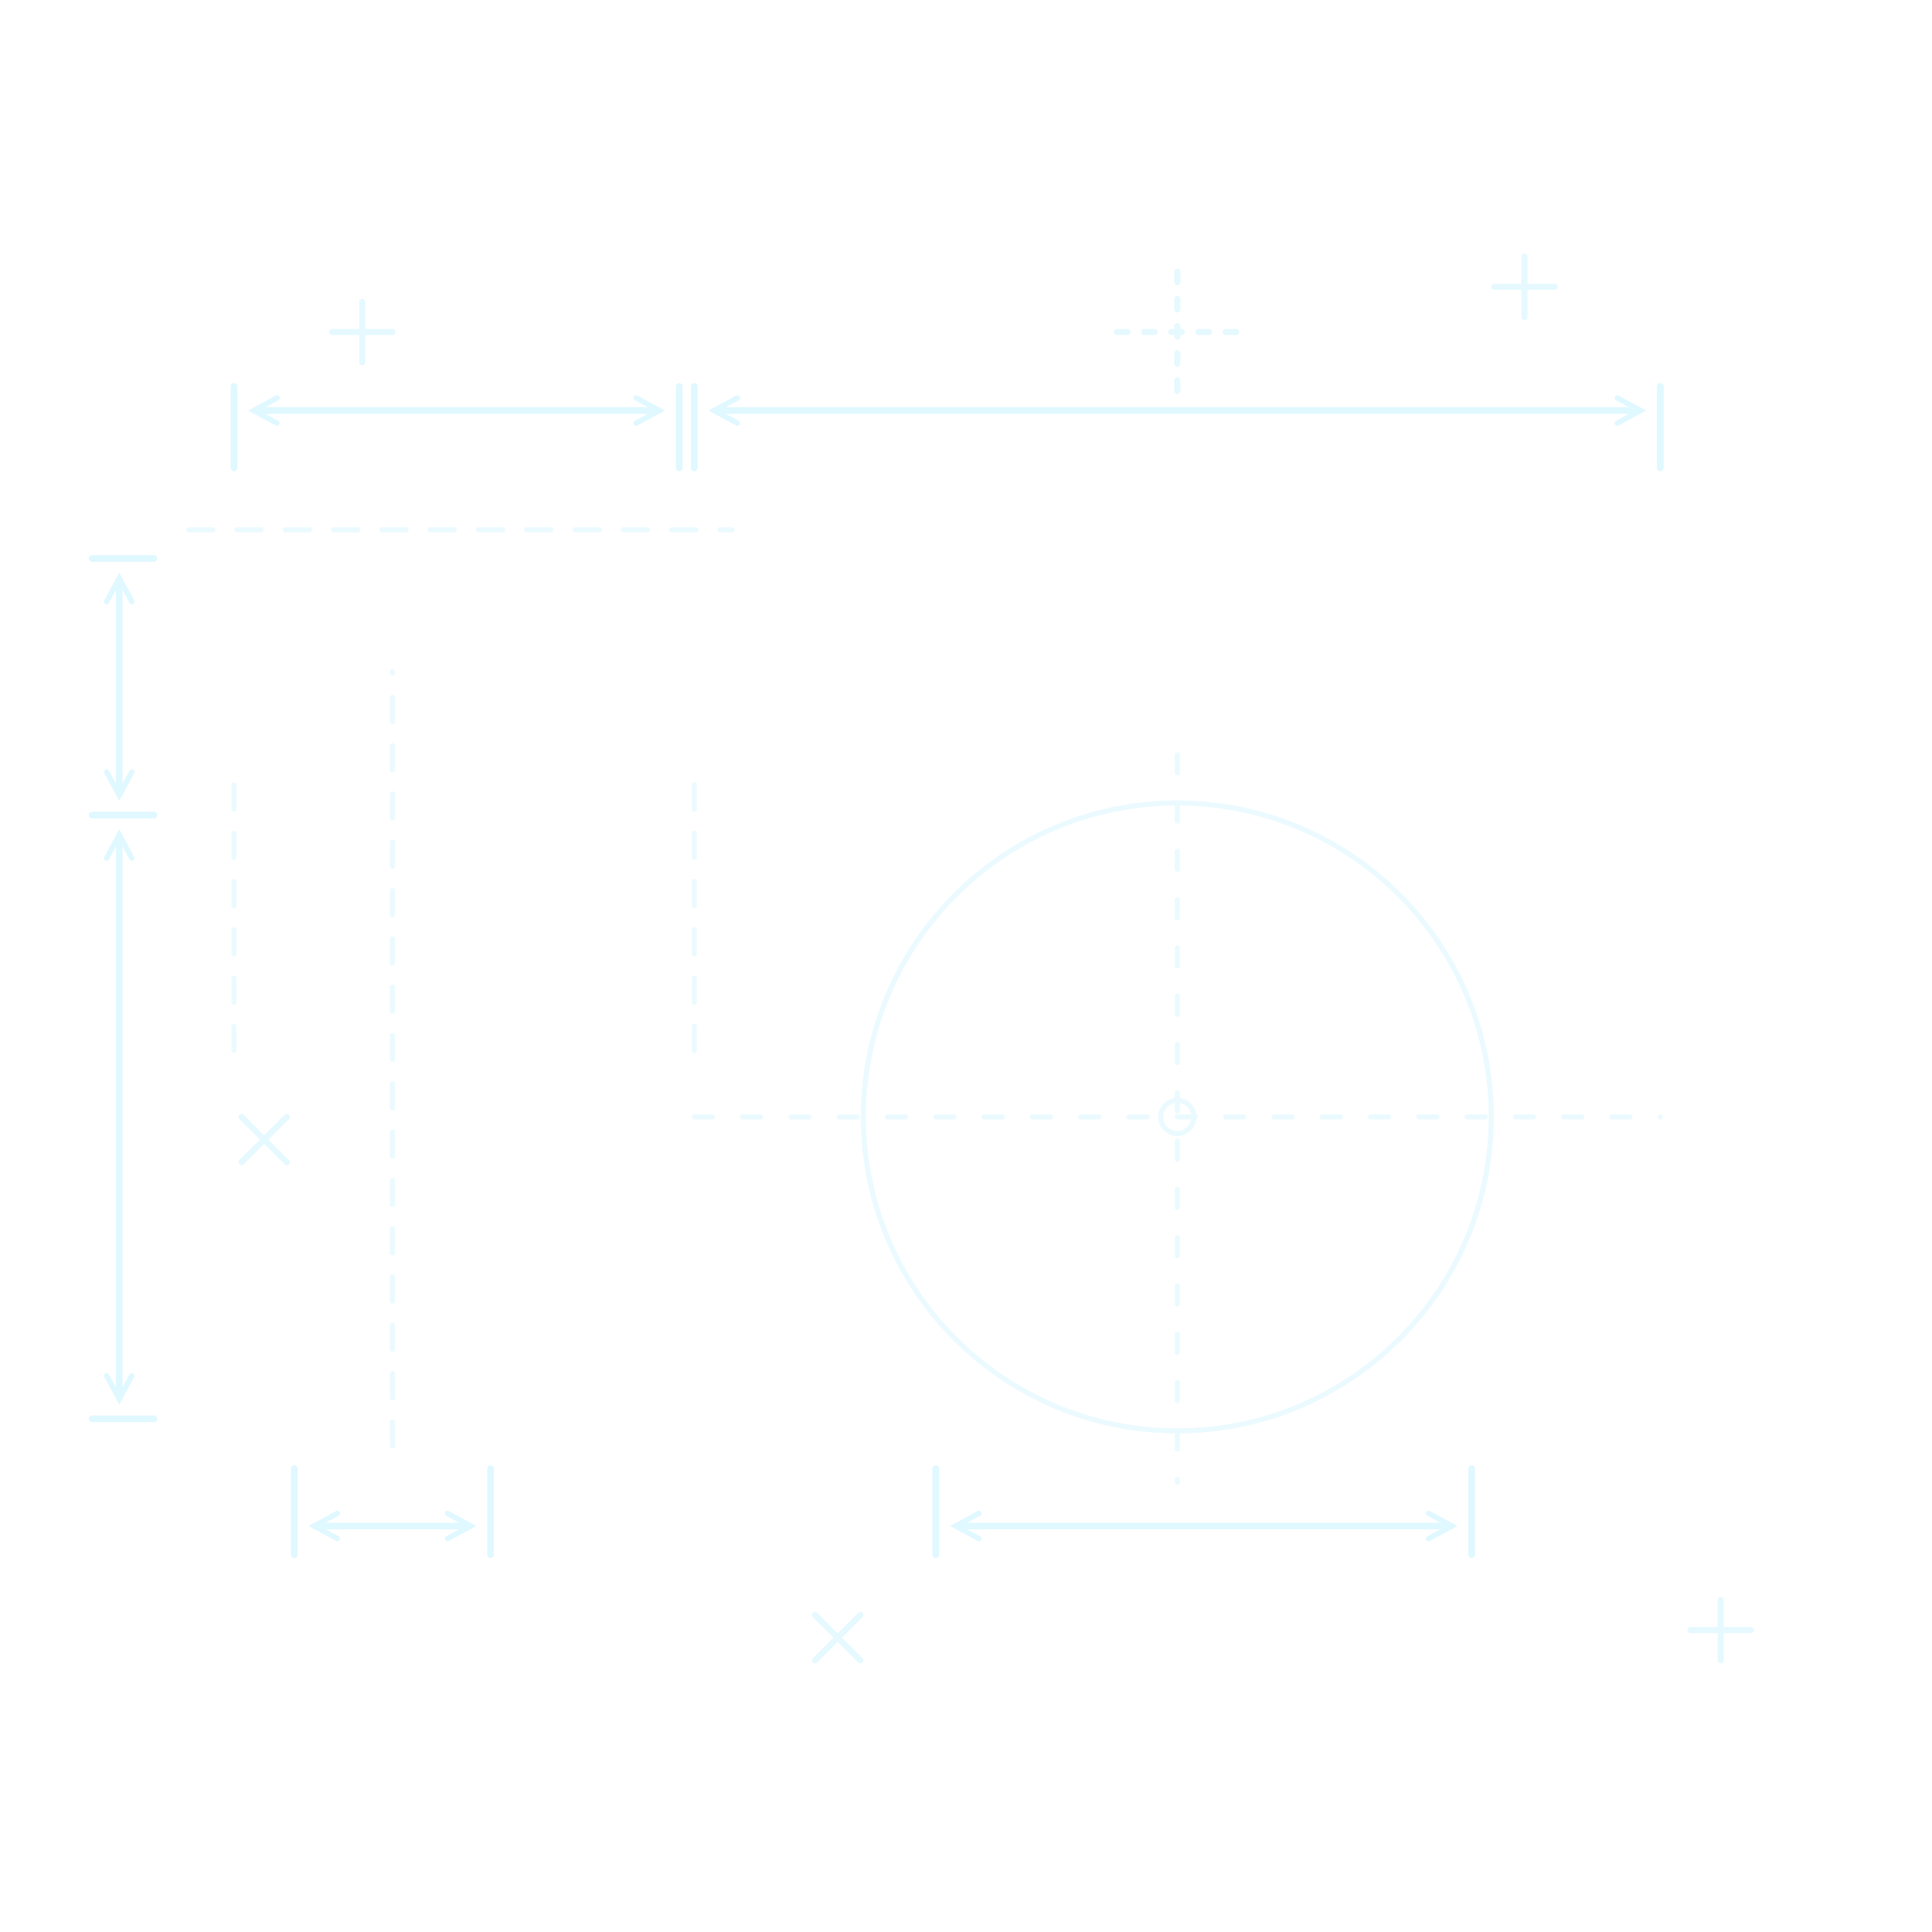
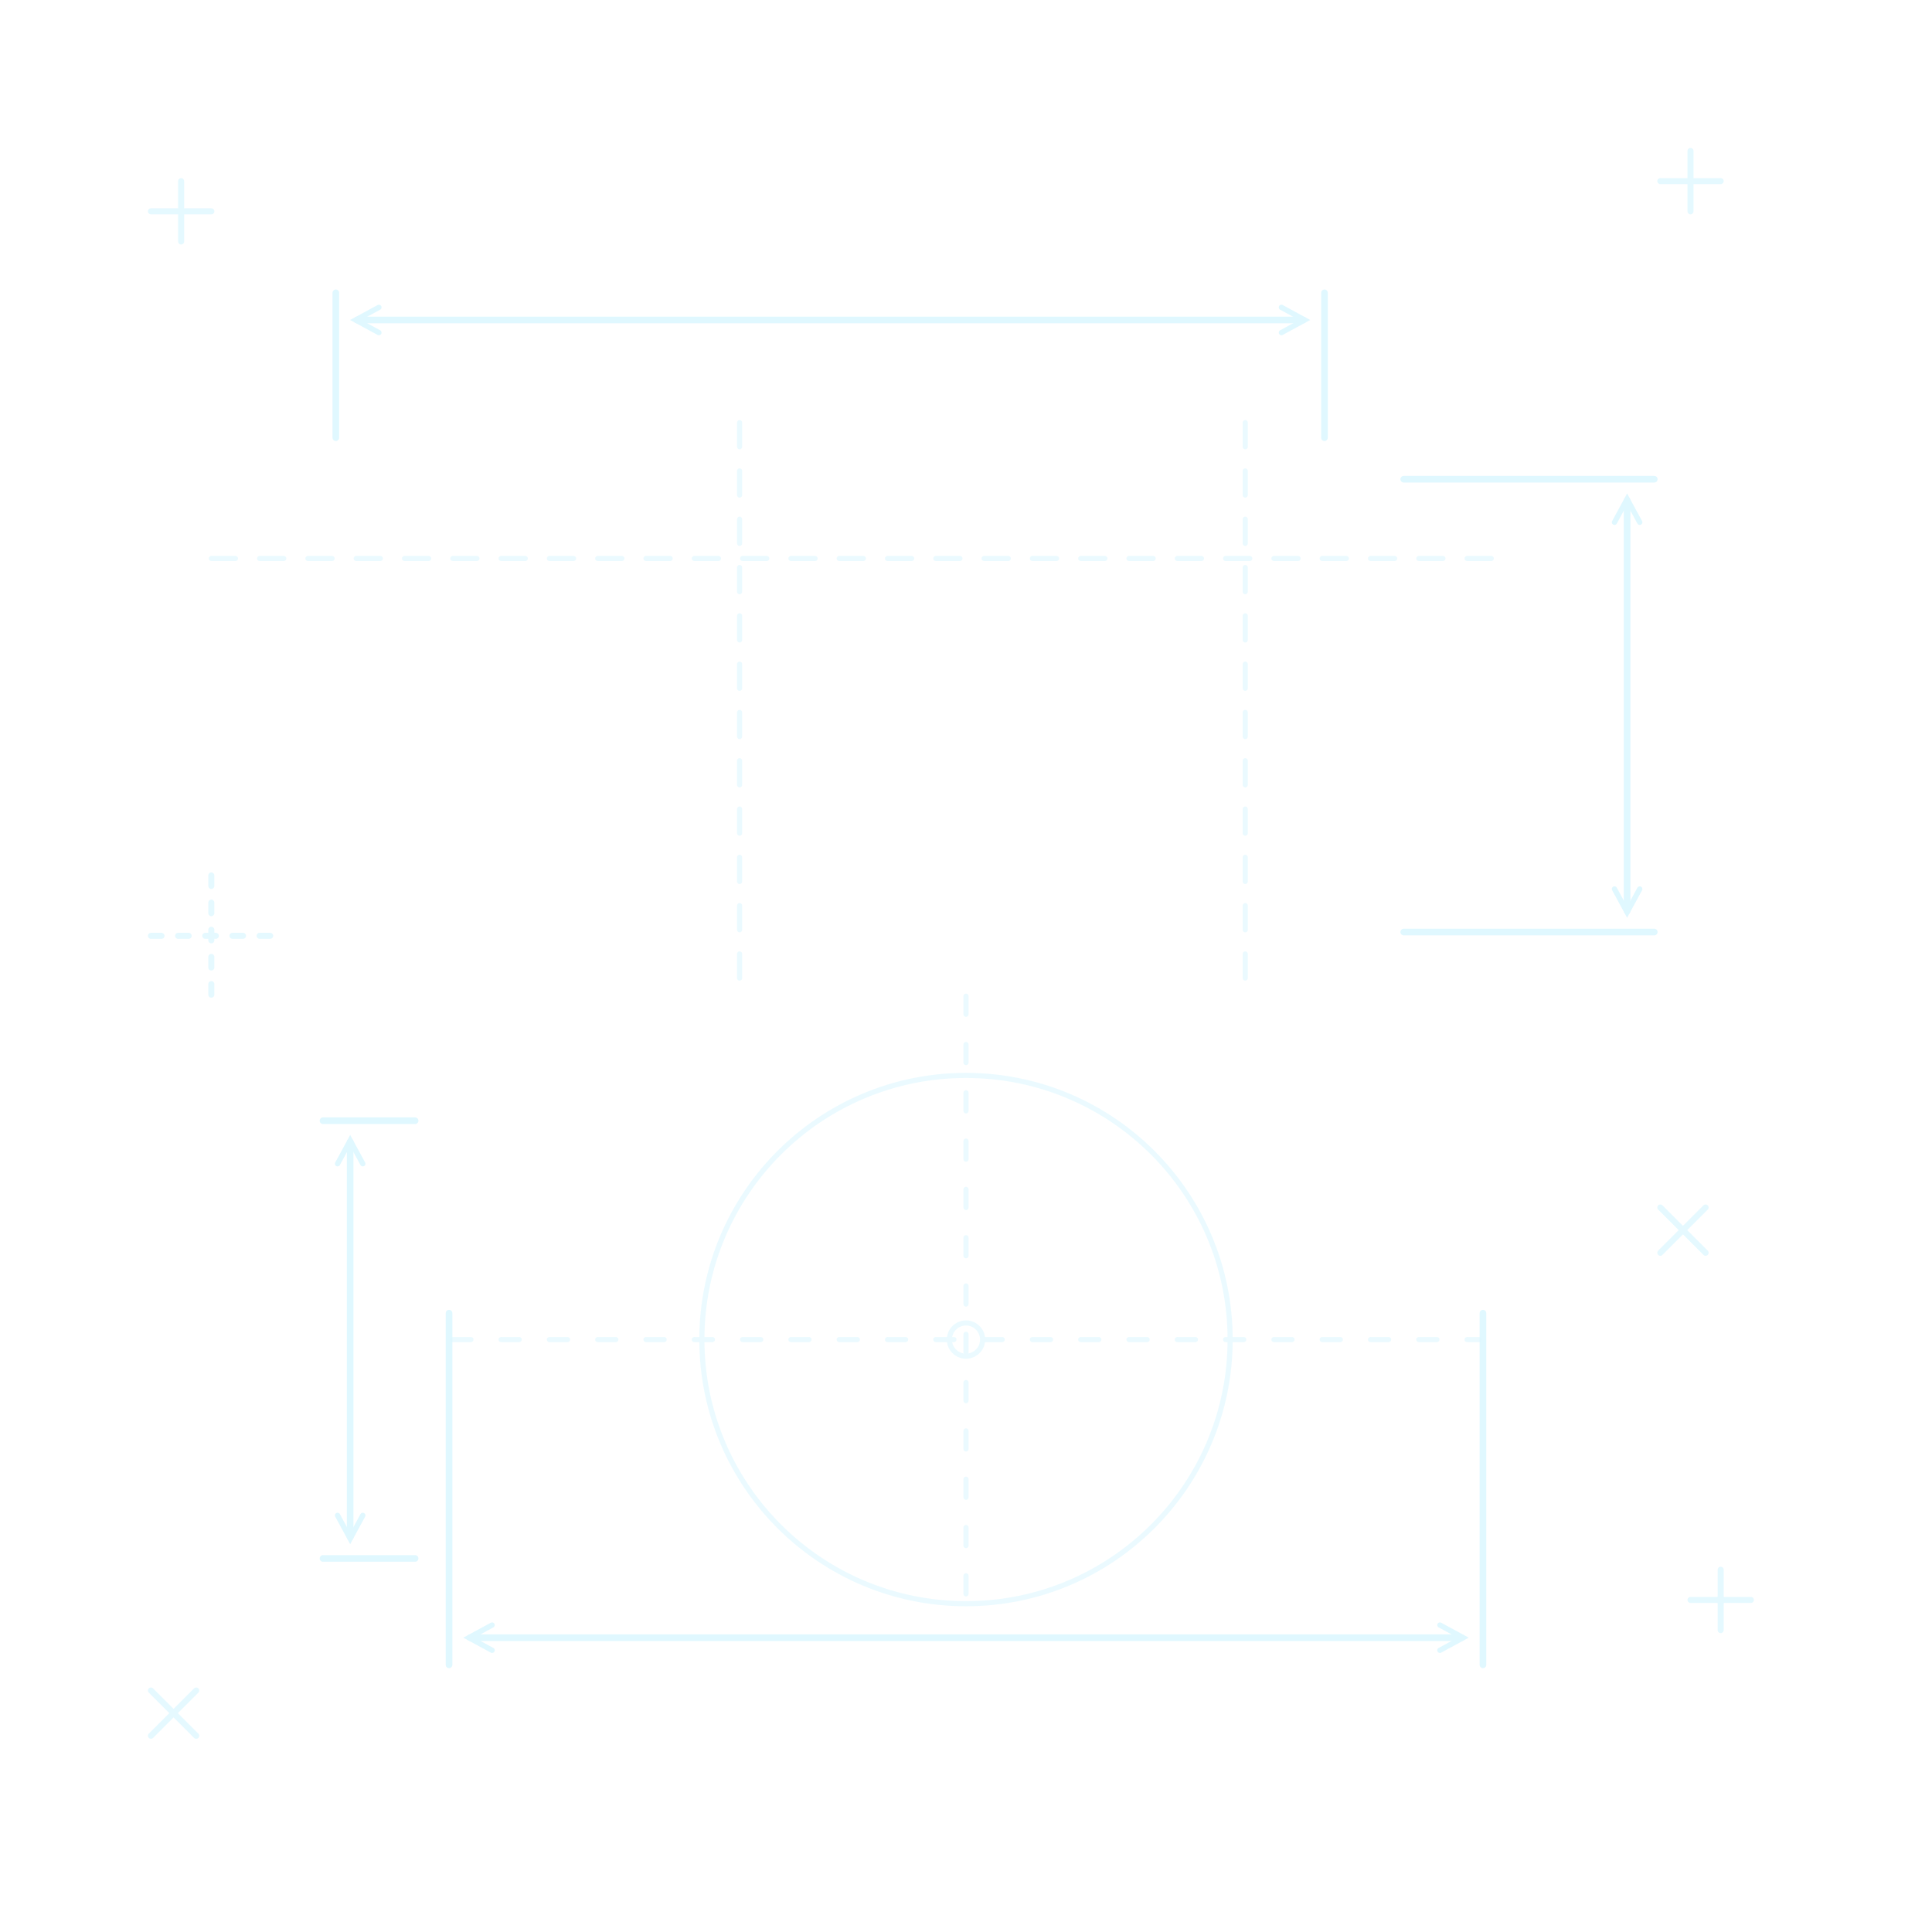
<svg xmlns="http://www.w3.org/2000/svg" width="128" height="128" viewBox="0 0 128 128" fill="none">
  <defs>
    <marker id="arrowStart" markerWidth="5" markerHeight="5" refX="1.2" refY="2.5" orient="auto" markerUnits="strokeWidth">
      <path d="M4.5 0.6L1 2.5L4.5 4.4" fill="none" stroke="#DDF7FF" stroke-width="0.8" stroke-linecap="round" />
    </marker>
    <marker id="arrowEnd" markerWidth="5" markerHeight="5" refX="3.8" refY="2.5" orient="auto" markerUnits="strokeWidth">
      <path d="M0.5 0.6L4 2.5L0.5 4.4" fill="none" stroke="#DDF7FF" stroke-width="0.8" stroke-linecap="round" />
    </marker>
  </defs>
  <g stroke="#DDF7FF" stroke-linecap="round" stroke-linejoin="round">
    <g opacity="0.9" stroke-width="0.44">
-       <path d="M15.5 31V25.6M45 31V25.6M46 31V25.6M110 31V25.6" />
-       <path d="M16.9 27.2H43.6" marker-start="url(#arrowStart)" marker-end="url(#arrowEnd)" />
-       <path d="M47.4 27.2H108.6" marker-start="url(#arrowStart)" marker-end="url(#arrowEnd)" />
-       <path d="M19.5 97.3V103M32.5 97.3V103M62 97.3V103M97.5 97.3V103" />
-       <path d="M20.9 101.1H31.1" marker-start="url(#arrowStart)" marker-end="url(#arrowEnd)" />
-       <path d="M63.4 101.1H96.1" marker-start="url(#arrowStart)" marker-end="url(#arrowEnd)" />
-       <path d="M10.2 37H6.1M10.2 54H6.1M10.2 94H6.1" />
-       <path d="M7.9 38.4V52.6" marker-start="url(#arrowStart)" marker-end="url(#arrowEnd)" />
-       <path d="M7.9 55.4V92.6" marker-start="url(#arrowStart)" marker-end="url(#arrowEnd)" />
+       <path d="M22.25 29V19.4M87.75 29V19.4" />
+       <path d="M23.65 21.2H86.35" marker-start="url(#arrowStart)" marker-end="url(#arrowEnd)" />
+       <path d="M29.75 87V110.3M98.25 87V110.3" />
+       <path d="M31.15 108.5H96.85" marker-start="url(#arrowStart)" marker-end="url(#arrowEnd)" />
+       <path d="M93 31.75H109.6M93 61.75H109.6" />
+       <path d="M107.8 33.15V60.35" marker-start="url(#arrowStart)" marker-end="url(#arrowEnd)" />
+       <path d="M27.5 74.25H21.4M27.5 103.25H21.4" />
+       <path d="M23.2 75.65V101.85" marker-start="url(#arrowStart)" marker-end="url(#arrowEnd)" />
    </g>
    <g opacity="0.58" stroke-width="0.34">
-       <path d="M12.5 35.1H48.5M26 95.8V44.5M15.5 52V70M46 52V70" stroke-dasharray="1.6 1.6" />
-       <path d="M46 74H110M78 50V98.2" stroke-dasharray="1.2 2" />
-       <circle cx="78" cy="74" r="20.8" />
-       <circle cx="78" cy="74" r="1.1" />
+       <path d="M14 37H100M49 28V66M82.5 28V66" stroke-dasharray="1.6 1.6" />
+       <path d="M30 88.75H98M64 66V106" stroke-dasharray="1.2 2" />
+       <circle cx="64" cy="88.75" r="17.5" />
+       <circle cx="64" cy="88.75" r="1.1" />
    </g>
    <g opacity="0.76" stroke-width="0.4">
-       <path d="M24 20V24M22 22H26M101 17V21M99 19H103M114 106V110M112 108H116" />
-       <path d="M54 107L57 110M57 107L54 110M16 74L19 77M19 74L16 77" />
-       <path d="M74 22H82M78 18V26" stroke-dasharray="0.7 1.1" />
+       <path d="M12 12V16M10 14H14M112 10V14M110 12H114M114 104V108M112 106H116" />
+       <path d="M10 112L13 115M13 112L10 115M110 80L113 83M113 80L110 83" />
+       <path d="M10 62H18M14 58V66" stroke-dasharray="0.7 1.1" />
    </g>
  </g>
</svg>
